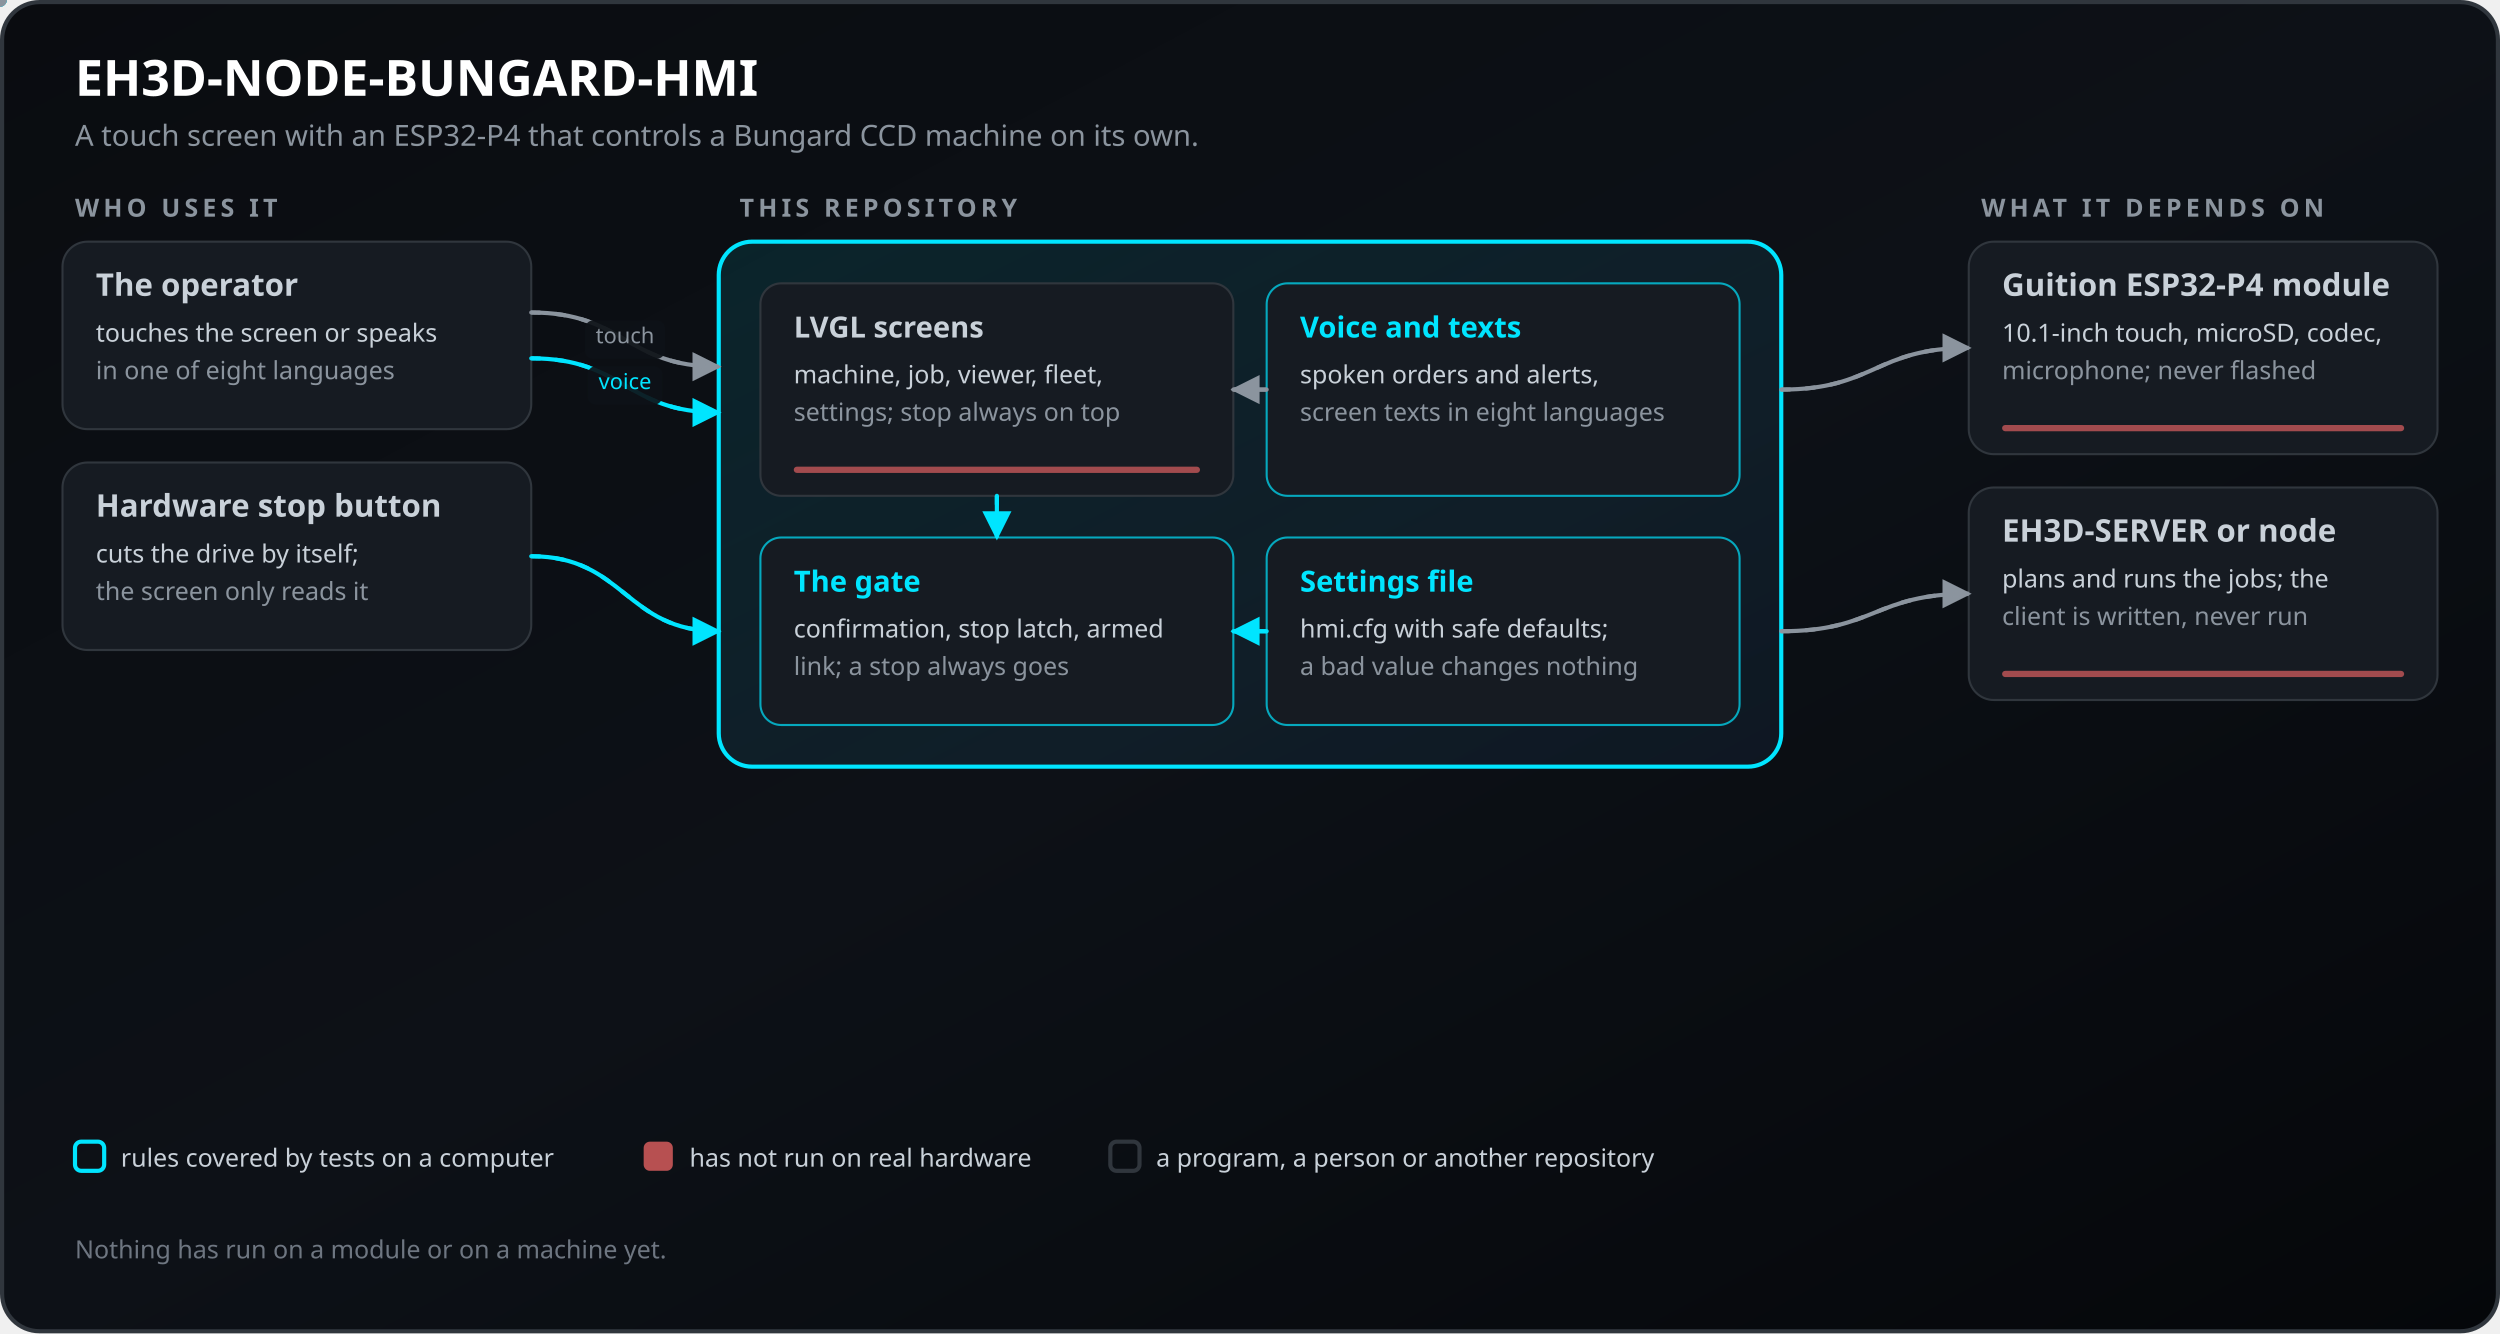
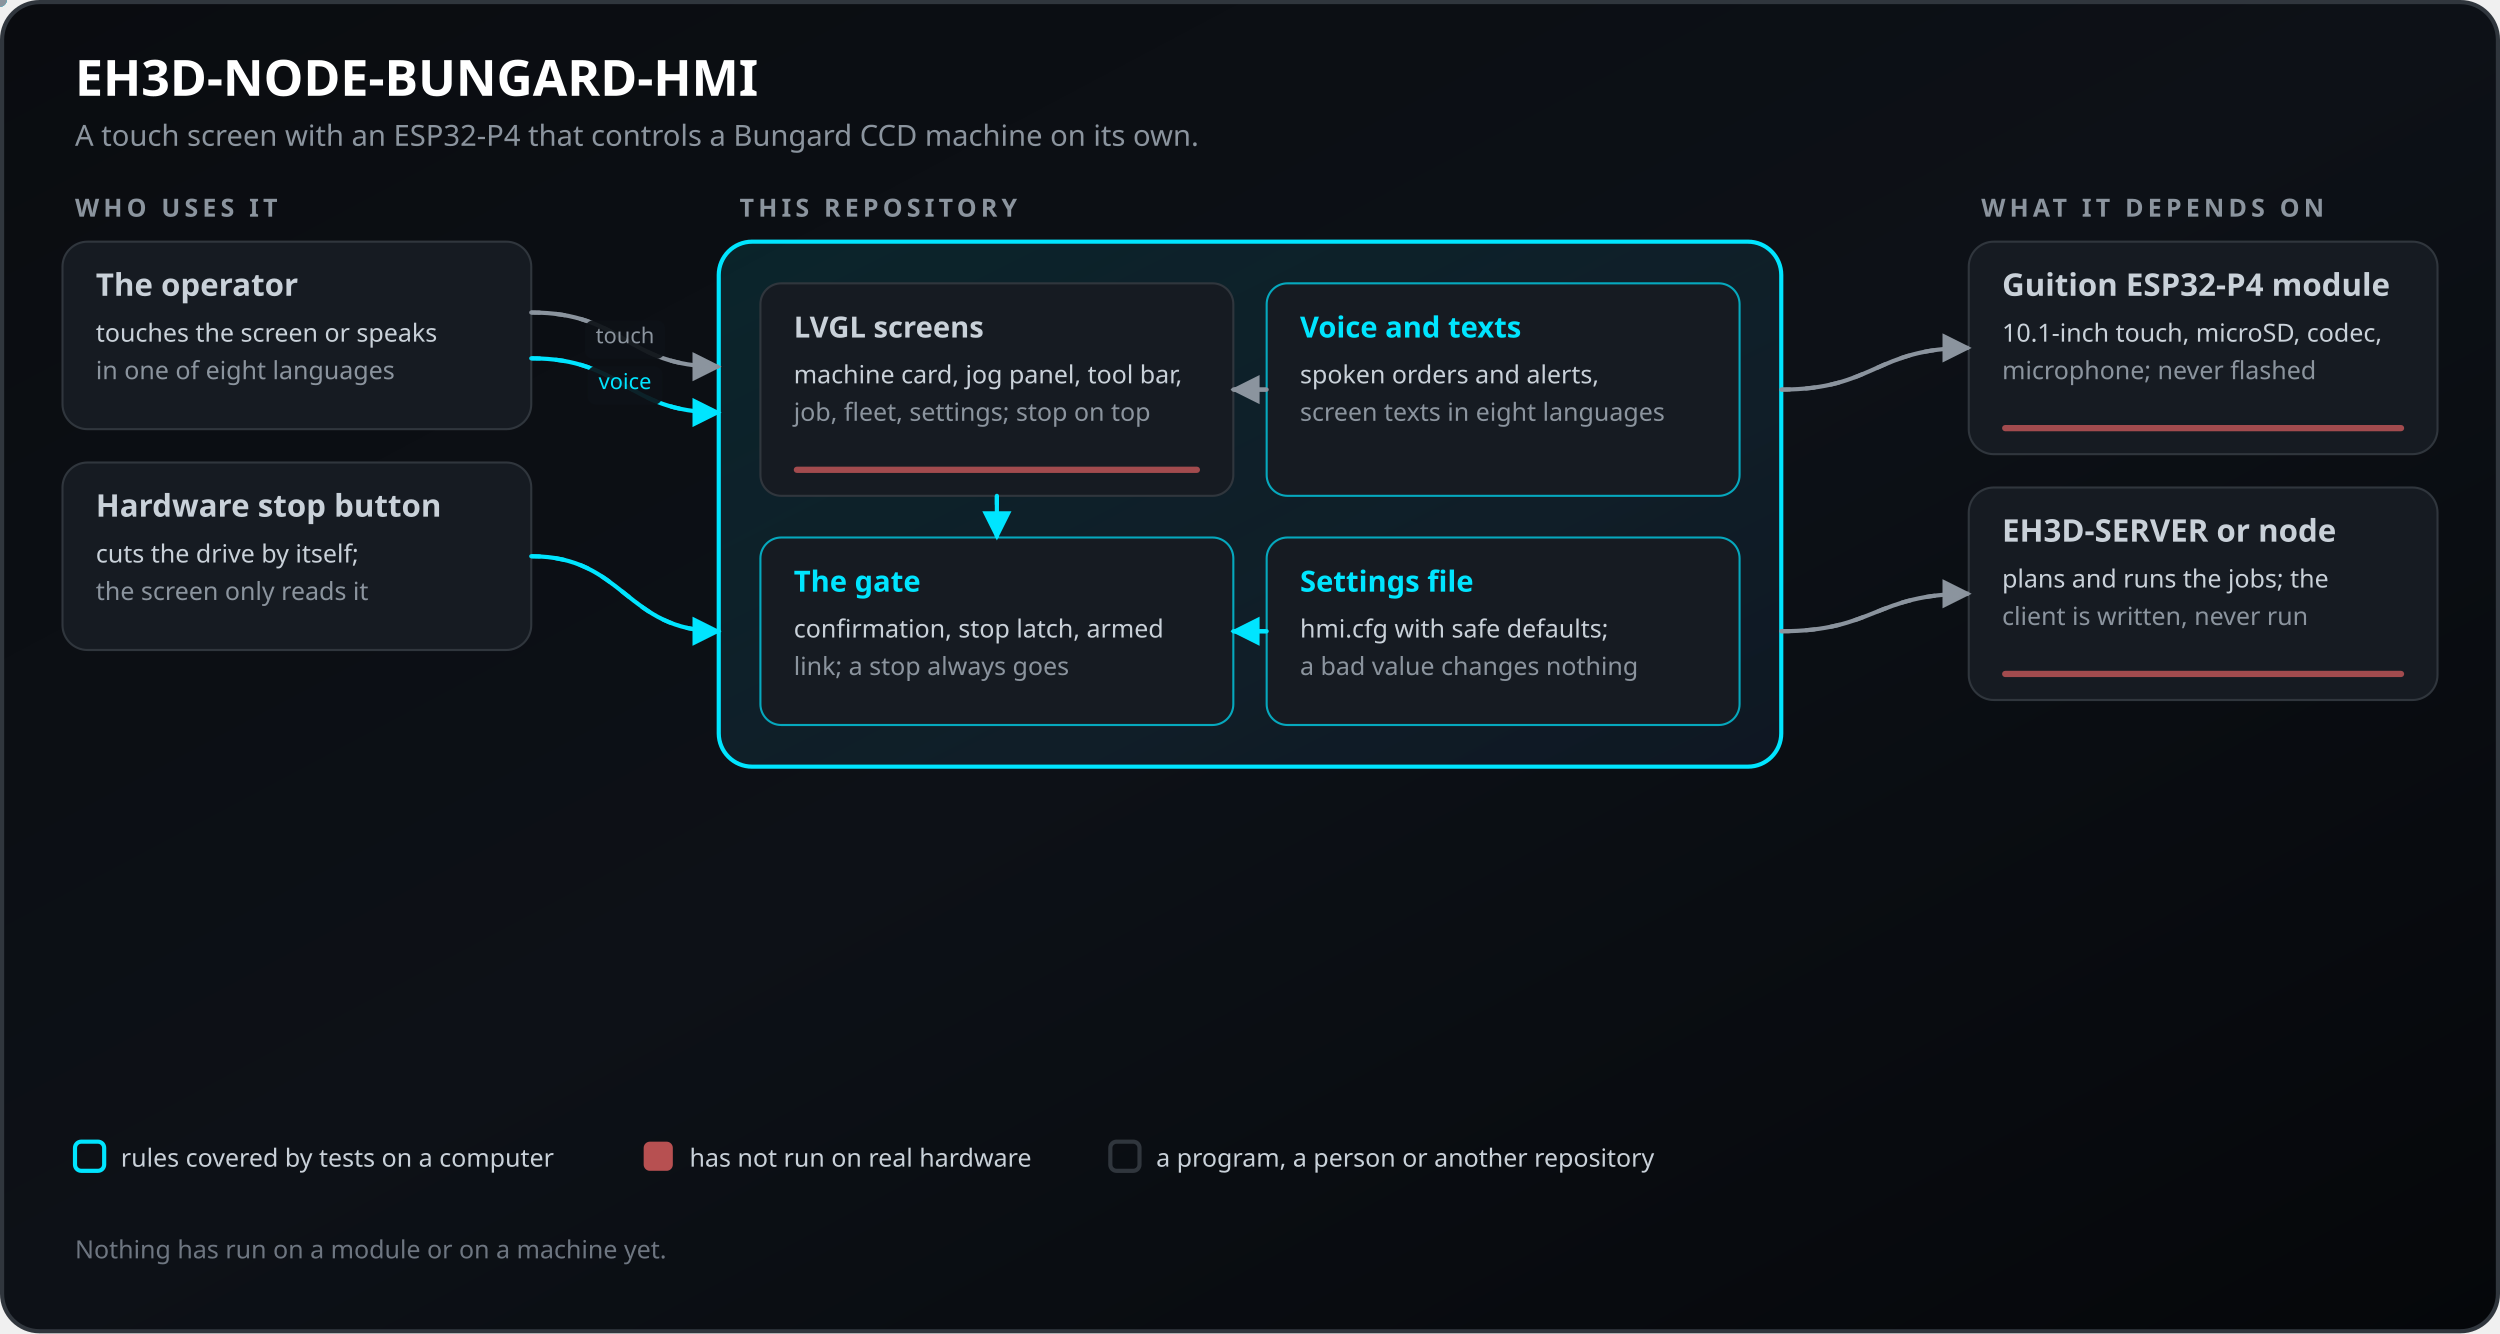
<svg xmlns="http://www.w3.org/2000/svg" viewBox="0 0 1200 640" width="1200" height="640" role="img" aria-labelledby="t d" font-family="'Segoe UI','Noto Sans','Noto Sans CJK SC','Microsoft YaHei','Yu Gothic','Helvetica Neue',Helvetica,Arial,sans-serif">
  <defs>
    <linearGradient id="bg" x1="0" y1="0" x2="1" y2="1">
      <stop offset="0" stop-color="#0A0C10" />
      <stop offset="0.5" stop-color="#0D1117" />
      <stop offset="1" stop-color="#05070A" />
    </linearGradient>
    <linearGradient id="card" x1="0" y1="0" x2="1" y2="1">
      <stop offset="0" stop-color="#121821" />
      <stop offset="1" stop-color="#0B0F15" />
    </linearGradient>
    <linearGradient id="line" x1="0" y1="0" x2="1" y2="0">
      <stop offset="0" stop-color="#00E5FF" />
      <stop offset="1" stop-color="#FF0055" />
    </linearGradient>
    <filter id="glow" x="-50%" y="-50%" width="200%" height="200%">
      <feGaussianBlur stdDeviation="3" result="b" />
      <feMerge>
        <feMergeNode in="b" />
        <feMergeNode in="SourceGraphic" />
      </feMerge>
    </filter>
    <linearGradient id="svc" x1="0" y1="0" x2="1" y2="1">
      <stop offset="0" stop-color="#00E5FF" stop-opacity="0.10" />
      <stop offset="1" stop-color="#4DA3FF" stop-opacity="0.06" />
    </linearGradient>
    <marker id="m00E5FF" viewBox="0 0 10 10" refX="9" refY="5" markerWidth="7" markerHeight="7" orient="auto-start-reverse">
      <path d="M0 0L10 5L0 10z" fill="#00E5FF" />
    </marker>
    <marker id="mC9D1D9" viewBox="0 0 10 10" refX="9" refY="5" markerWidth="7" markerHeight="7" orient="auto-start-reverse">
      <path d="M0 0L10 5L0 10z" fill="#C9D1D9" />
    </marker>
    <marker id="m30363D" viewBox="0 0 10 10" refX="9" refY="5" markerWidth="7" markerHeight="7" orient="auto-start-reverse">
      <path d="M0 0L10 5L0 10z" fill="#8B949E" />
    </marker>
  </defs>
  <rect x="1" y="1" width="1198" height="638" rx="18" fill="url(#bg)" stroke="#30363D" stroke-width="2" />
  <text x="36" y="46" font-family="'Segoe UI','Noto Sans','Noto Sans CJK SC','Microsoft YaHei','Yu Gothic','Helvetica Neue',Helvetica,Arial,sans-serif" font-size="24" font-weight="700" fill="#FFFFFF" text-anchor="start">EH3D-NODE-BUNGARD-HMI</text>
  <text x="36" y="70" font-family="'Segoe UI','Noto Sans','Noto Sans CJK SC','Microsoft YaHei','Yu Gothic','Helvetica Neue',Helvetica,Arial,sans-serif" font-size="14" font-weight="400" fill="#8B949E" text-anchor="start">A touch screen with an ESP32-P4 that controls a Bungard CCD machine on its own.</text>
  <text x="36" y="104" font-family="'Segoe UI','Noto Sans','Noto Sans CJK SC','Microsoft YaHei','Yu Gothic','Helvetica Neue',Helvetica,Arial,sans-serif" font-size="12" font-weight="700" fill="#8B949E" text-anchor="start" letter-spacing="2">WHO USES IT</text>
  <text x="355" y="104" font-family="'Segoe UI','Noto Sans','Noto Sans CJK SC','Microsoft YaHei','Yu Gothic','Helvetica Neue',Helvetica,Arial,sans-serif" font-size="12" font-weight="700" fill="#8B949E" text-anchor="start" letter-spacing="2">THIS REPOSITORY</text>
  <text x="951" y="104" font-family="'Segoe UI','Noto Sans','Noto Sans CJK SC','Microsoft YaHei','Yu Gothic','Helvetica Neue',Helvetica,Arial,sans-serif" font-size="12" font-weight="700" fill="#8B949E" text-anchor="start" letter-spacing="2">WHAT IT DEPENDS ON</text>
  <rect x="345" y="116" width="510" height="252" rx="16" fill="url(#svc)" stroke="#00E5FF" stroke-width="2">
    <animate attributeName="stroke-opacity" values="0.55;1;0.55" dur="4s" repeatCount="indefinite" />
  </rect>
  <rect x="30" y="116" width="225" height="90" rx="12" fill="#161B22" stroke="#30363D" stroke-width="1" />
  <text x="46" y="142" font-family="'Segoe UI','Noto Sans','Noto Sans CJK SC','Microsoft YaHei','Yu Gothic','Helvetica Neue',Helvetica,Arial,sans-serif" font-size="15" font-weight="700" fill="#C9D1D9" text-anchor="start">The operator</text>
  <text x="46" y="164" font-family="'Segoe UI','Noto Sans','Noto Sans CJK SC','Microsoft YaHei','Yu Gothic','Helvetica Neue',Helvetica,Arial,sans-serif" font-size="12" font-weight="400" fill="#C9D1D9" text-anchor="start">touches the screen or speaks</text>
  <text x="46" y="182" font-family="'Segoe UI','Noto Sans','Noto Sans CJK SC','Microsoft YaHei','Yu Gothic','Helvetica Neue',Helvetica,Arial,sans-serif" font-size="12" font-weight="400" fill="#8B949E" text-anchor="start">in one of eight languages</text>
  <rect x="30" y="222" width="225" height="90" rx="12" fill="#161B22" stroke="#30363D" stroke-width="1" />
  <text x="46" y="248" font-family="'Segoe UI','Noto Sans','Noto Sans CJK SC','Microsoft YaHei','Yu Gothic','Helvetica Neue',Helvetica,Arial,sans-serif" font-size="15" font-weight="700" fill="#C9D1D9" text-anchor="start">Hardware stop button</text>
  <text x="46" y="270" font-family="'Segoe UI','Noto Sans','Noto Sans CJK SC','Microsoft YaHei','Yu Gothic','Helvetica Neue',Helvetica,Arial,sans-serif" font-size="12" font-weight="400" fill="#C9D1D9" text-anchor="start">cuts the drive by itself;</text>
  <text x="46" y="288" font-family="'Segoe UI','Noto Sans','Noto Sans CJK SC','Microsoft YaHei','Yu Gothic','Helvetica Neue',Helvetica,Arial,sans-serif" font-size="12" font-weight="400" fill="#8B949E" text-anchor="start">the screen only reads it</text>
  <rect x="365" y="136" width="227" height="102" rx="10" fill="#161B22" stroke="#30363D" stroke-width="1">
    <animate attributeName="stroke-opacity" values="0.45;1;0.45;0.45" keyTimes="0;0.08;0.2;1" dur="6s" begin="0s" repeatCount="indefinite" />
    <animate attributeName="stroke-width" values="1;2.4;1;1" keyTimes="0;0.08;0.2;1" dur="6s" begin="0s" repeatCount="indefinite" />
  </rect>
  <text x="381" y="162" font-family="'Segoe UI','Noto Sans','Noto Sans CJK SC','Microsoft YaHei','Yu Gothic','Helvetica Neue',Helvetica,Arial,sans-serif" font-size="14" font-weight="700" fill="#C9D1D9" text-anchor="start">LVGL screens</text>
-   <text x="381" y="184" font-family="'Segoe UI','Noto Sans','Noto Sans CJK SC','Microsoft YaHei','Yu Gothic','Helvetica Neue',Helvetica,Arial,sans-serif" font-size="12" font-weight="400" fill="#C9D1D9" text-anchor="start">machine, job, viewer, fleet,</text>
-   <text x="381" y="202" font-family="'Segoe UI','Noto Sans','Noto Sans CJK SC','Microsoft YaHei','Yu Gothic','Helvetica Neue',Helvetica,Arial,sans-serif" font-size="12" font-weight="400" fill="#8B949E" text-anchor="start">settings; stop always on top</text>
+   <text x="381" y="184" font-family="'Segoe UI','Noto Sans','Noto Sans CJK SC','Microsoft YaHei','Yu Gothic','Helvetica Neue',Helvetica,Arial,sans-serif" font-size="12" font-weight="400" fill="#C9D1D9" text-anchor="start">machine card, jog panel, tool bar,</text>
+   <text x="381" y="202" font-family="'Segoe UI','Noto Sans','Noto Sans CJK SC','Microsoft YaHei','Yu Gothic','Helvetica Neue',Helvetica,Arial,sans-serif" font-size="12" font-weight="400" fill="#8B949E" text-anchor="start">job, fleet, settings; stop on top</text>
  <rect x="381" y="224" width="195" height="3" rx="1.5" fill="#FF6B6B" opacity="0.6">
    <animate attributeName="opacity" values="0.25;0.85;0.25" dur="2.8s" repeatCount="indefinite" />
  </rect>
  <rect x="608" y="136" width="227" height="102" rx="10" fill="#161B22" stroke="#00E5FF" stroke-width="1" stroke-opacity="0.7">
    <animate attributeName="stroke-opacity" values="0.45;1;0.45;0.45" keyTimes="0;0.08;0.2;1" dur="6s" begin="1s" repeatCount="indefinite" />
    <animate attributeName="stroke-width" values="1;2.4;1;1" keyTimes="0;0.08;0.2;1" dur="6s" begin="1s" repeatCount="indefinite" />
  </rect>
  <text x="624" y="162" font-family="'Segoe UI','Noto Sans','Noto Sans CJK SC','Microsoft YaHei','Yu Gothic','Helvetica Neue',Helvetica,Arial,sans-serif" font-size="14" font-weight="700" fill="#00E5FF" text-anchor="start">Voice and texts</text>
  <text x="624" y="184" font-family="'Segoe UI','Noto Sans','Noto Sans CJK SC','Microsoft YaHei','Yu Gothic','Helvetica Neue',Helvetica,Arial,sans-serif" font-size="12" font-weight="400" fill="#C9D1D9" text-anchor="start">spoken orders and alerts,</text>
  <text x="624" y="202" font-family="'Segoe UI','Noto Sans','Noto Sans CJK SC','Microsoft YaHei','Yu Gothic','Helvetica Neue',Helvetica,Arial,sans-serif" font-size="12" font-weight="400" fill="#8B949E" text-anchor="start">screen texts in eight languages</text>
  <rect x="365" y="258" width="227" height="90" rx="10" fill="#161B22" stroke="#00E5FF" stroke-width="1" stroke-opacity="0.7">
    <animate attributeName="stroke-opacity" values="0.45;1;0.45;0.45" keyTimes="0;0.08;0.2;1" dur="6s" begin="2s" repeatCount="indefinite" />
    <animate attributeName="stroke-width" values="1;2.4;1;1" keyTimes="0;0.08;0.2;1" dur="6s" begin="2s" repeatCount="indefinite" />
  </rect>
  <text x="381" y="284" font-family="'Segoe UI','Noto Sans','Noto Sans CJK SC','Microsoft YaHei','Yu Gothic','Helvetica Neue',Helvetica,Arial,sans-serif" font-size="14" font-weight="700" fill="#00E5FF" text-anchor="start">The gate</text>
  <text x="381" y="306" font-family="'Segoe UI','Noto Sans','Noto Sans CJK SC','Microsoft YaHei','Yu Gothic','Helvetica Neue',Helvetica,Arial,sans-serif" font-size="12" font-weight="400" fill="#C9D1D9" text-anchor="start">confirmation, stop latch, armed</text>
  <text x="381" y="324" font-family="'Segoe UI','Noto Sans','Noto Sans CJK SC','Microsoft YaHei','Yu Gothic','Helvetica Neue',Helvetica,Arial,sans-serif" font-size="12" font-weight="400" fill="#8B949E" text-anchor="start">link; a stop always goes</text>
  <rect x="608" y="258" width="227" height="90" rx="10" fill="#161B22" stroke="#00E5FF" stroke-width="1" stroke-opacity="0.7">
    <animate attributeName="stroke-opacity" values="0.45;1;0.45;0.45" keyTimes="0;0.08;0.2;1" dur="6s" begin="3s" repeatCount="indefinite" />
    <animate attributeName="stroke-width" values="1;2.4;1;1" keyTimes="0;0.08;0.2;1" dur="6s" begin="3s" repeatCount="indefinite" />
  </rect>
  <text x="624" y="284" font-family="'Segoe UI','Noto Sans','Noto Sans CJK SC','Microsoft YaHei','Yu Gothic','Helvetica Neue',Helvetica,Arial,sans-serif" font-size="14" font-weight="700" fill="#00E5FF" text-anchor="start">Settings file</text>
  <text x="624" y="306" font-family="'Segoe UI','Noto Sans','Noto Sans CJK SC','Microsoft YaHei','Yu Gothic','Helvetica Neue',Helvetica,Arial,sans-serif" font-size="12" font-weight="400" fill="#C9D1D9" text-anchor="start">hmi.cfg with safe defaults;</text>
  <text x="624" y="324" font-family="'Segoe UI','Noto Sans','Noto Sans CJK SC','Microsoft YaHei','Yu Gothic','Helvetica Neue',Helvetica,Arial,sans-serif" font-size="12" font-weight="400" fill="#8B949E" text-anchor="start">a bad value changes nothing</text>
  <rect x="945" y="116" width="225" height="102" rx="12" fill="#161B22" stroke="#30363D" stroke-width="1" />
  <text x="961" y="142" font-family="'Segoe UI','Noto Sans','Noto Sans CJK SC','Microsoft YaHei','Yu Gothic','Helvetica Neue',Helvetica,Arial,sans-serif" font-size="15" font-weight="700" fill="#C9D1D9" text-anchor="start">Guition ESP32-P4 module</text>
  <text x="961" y="164" font-family="'Segoe UI','Noto Sans','Noto Sans CJK SC','Microsoft YaHei','Yu Gothic','Helvetica Neue',Helvetica,Arial,sans-serif" font-size="12" font-weight="400" fill="#C9D1D9" text-anchor="start">10.1-inch touch, microSD, codec,</text>
  <text x="961" y="182" font-family="'Segoe UI','Noto Sans','Noto Sans CJK SC','Microsoft YaHei','Yu Gothic','Helvetica Neue',Helvetica,Arial,sans-serif" font-size="12" font-weight="400" fill="#8B949E" text-anchor="start">microphone; never flashed</text>
  <rect x="961" y="204" width="193" height="3" rx="1.5" fill="#FF6B6B" opacity="0.6">
    <animate attributeName="opacity" values="0.25;0.85;0.25" dur="2.8s" repeatCount="indefinite" />
  </rect>
  <rect x="945" y="234" width="225" height="102" rx="12" fill="#161B22" stroke="#30363D" stroke-width="1" />
  <text x="961" y="260" font-family="'Segoe UI','Noto Sans','Noto Sans CJK SC','Microsoft YaHei','Yu Gothic','Helvetica Neue',Helvetica,Arial,sans-serif" font-size="15" font-weight="700" fill="#C9D1D9" text-anchor="start">EH3D-SERVER or node</text>
  <text x="961" y="282" font-family="'Segoe UI','Noto Sans','Noto Sans CJK SC','Microsoft YaHei','Yu Gothic','Helvetica Neue',Helvetica,Arial,sans-serif" font-size="12" font-weight="400" fill="#C9D1D9" text-anchor="start">plans and runs the jobs; the</text>
  <text x="961" y="300" font-family="'Segoe UI','Noto Sans','Noto Sans CJK SC','Microsoft YaHei','Yu Gothic','Helvetica Neue',Helvetica,Arial,sans-serif" font-size="12" font-weight="400" fill="#8B949E" text-anchor="start">client is written, never run</text>
  <rect x="961" y="322" width="193" height="3" rx="1.5" fill="#FF6B6B" opacity="0.6">
    <animate attributeName="opacity" values="0.25;0.85;0.25" dur="2.8s" repeatCount="indefinite" />
  </rect>
  <path id="p0" d="M255 150 C300 150 300 176 345 176" stroke="#8B949E" stroke-width="2" fill="none" marker-end="url(#m30363D)" />
  <path d="M255 150 C300 150 300 176 345 176" stroke="#8B949E" stroke-width="2" fill="none" stroke-linecap="round" stroke-dasharray="4 8" opacity="0.95">
    <animate attributeName="stroke-dashoffset" from="0" to="-24" dur="1.2s" repeatCount="indefinite" />
  </path>
  <circle r="3.2" fill="#8B949E">
    <animateMotion dur="1.8s" begin="0.00s" repeatCount="indefinite">
      <mpath href="#p0" />
    </animateMotion>
    <animate attributeName="opacity" values="0;1;1;0" keyTimes="0;0.15;0.85;1" dur="1.8s" begin="0.00s" repeatCount="indefinite" />
  </circle>
  <path id="p1" d="M255 172 C300 172 300 198 345 198" stroke="#00E5FF" stroke-width="2" fill="none" marker-end="url(#m00E5FF)" />
  <path d="M255 172 C300 172 300 198 345 198" stroke="#00E5FF" stroke-width="2" fill="none" stroke-linecap="round" stroke-dasharray="4 8" opacity="0.95">
    <animate attributeName="stroke-dashoffset" from="0" to="-24" dur="1.2s" repeatCount="indefinite" />
  </path>
  <circle r="3.2" fill="#00E5FF">
    <animateMotion dur="1.8s" begin="0.35s" repeatCount="indefinite">
      <mpath href="#p1" />
    </animateMotion>
    <animate attributeName="opacity" values="0;1;1;0" keyTimes="0;0.15;0.85;1" dur="1.8s" begin="0.35s" repeatCount="indefinite" />
  </circle>
  <path id="p2" d="M255 267 C300 267 300 303 345 303" stroke="#00E5FF" stroke-width="2" fill="none" marker-end="url(#m00E5FF)" />
  <path d="M255 267 C300 267 300 303 345 303" stroke="#00E5FF" stroke-width="2" fill="none" stroke-linecap="round" stroke-dasharray="4 8" opacity="0.95">
    <animate attributeName="stroke-dashoffset" from="0" to="-24" dur="1.2s" repeatCount="indefinite" />
  </path>
  <circle r="3.2" fill="#00E5FF">
    <animateMotion dur="1.8s" begin="0.70s" repeatCount="indefinite">
      <mpath href="#p2" />
    </animateMotion>
    <animate attributeName="opacity" values="0;1;1;0" keyTimes="0;0.15;0.85;1" dur="1.8s" begin="0.70s" repeatCount="indefinite" />
  </circle>
  <path id="p3" d="M478.5 238 V258" stroke="#00E5FF" stroke-width="2" fill="none" marker-end="url(#m00E5FF)" />
  <path d="M478.5 238 V258" stroke="#00E5FF" stroke-width="2" fill="none" stroke-linecap="round" stroke-dasharray="4 8" opacity="0.95">
    <animate attributeName="stroke-dashoffset" from="0" to="-24" dur="1.2s" repeatCount="indefinite" />
  </path>
  <circle r="3.2" fill="#00E5FF">
    <animateMotion dur="1.8s" begin="1.05s" repeatCount="indefinite">
      <mpath href="#p3" />
    </animateMotion>
    <animate attributeName="opacity" values="0;1;1;0" keyTimes="0;0.15;0.85;1" dur="1.8s" begin="1.05s" repeatCount="indefinite" />
  </circle>
  <path id="p4" d="M608 187 H592" stroke="#8B949E" stroke-width="2" fill="none" marker-end="url(#m30363D)" />
  <path d="M608 187 H592" stroke="#8B949E" stroke-width="2" fill="none" stroke-linecap="round" stroke-dasharray="4 8" opacity="0.95">
    <animate attributeName="stroke-dashoffset" from="0" to="-24" dur="1.2s" repeatCount="indefinite" />
  </path>
  <circle r="3.2" fill="#8B949E">
    <animateMotion dur="1.8s" begin="1.40s" repeatCount="indefinite">
      <mpath href="#p4" />
    </animateMotion>
    <animate attributeName="opacity" values="0;1;1;0" keyTimes="0;0.15;0.85;1" dur="1.8s" begin="1.40s" repeatCount="indefinite" />
  </circle>
  <path id="p5" d="M608 303 H592" stroke="#00E5FF" stroke-width="2" fill="none" marker-end="url(#m00E5FF)" />
  <path d="M608 303 H592" stroke="#00E5FF" stroke-width="2" fill="none" stroke-linecap="round" stroke-dasharray="4 8" opacity="0.95">
    <animate attributeName="stroke-dashoffset" from="0" to="-24" dur="1.2s" repeatCount="indefinite" />
  </path>
  <circle r="3.2" fill="#00E5FF">
    <animateMotion dur="1.8s" begin="1.75s" repeatCount="indefinite">
      <mpath href="#p5" />
    </animateMotion>
    <animate attributeName="opacity" values="0;1;1;0" keyTimes="0;0.15;0.85;1" dur="1.8s" begin="1.75s" repeatCount="indefinite" />
  </circle>
  <path id="p6" d="M855 187 C900 187 900 167 945 167" stroke="#8B949E" stroke-width="2" fill="none" marker-end="url(#m30363D)" />
  <path d="M855 187 C900 187 900 167 945 167" stroke="#8B949E" stroke-width="2" fill="none" stroke-linecap="round" stroke-dasharray="4 8" opacity="0.95">
    <animate attributeName="stroke-dashoffset" from="0" to="-24" dur="1.2s" repeatCount="indefinite" />
  </path>
  <circle r="3.2" fill="#8B949E">
    <animateMotion dur="1.8s" begin="2.10s" repeatCount="indefinite">
      <mpath href="#p6" />
    </animateMotion>
    <animate attributeName="opacity" values="0;1;1;0" keyTimes="0;0.15;0.85;1" dur="1.8s" begin="2.10s" repeatCount="indefinite" />
  </circle>
  <path id="p7" d="M855 303 C900 303 900 285 945 285" stroke="#8B949E" stroke-width="2" fill="none" marker-end="url(#m30363D)" />
  <path d="M855 303 C900 303 900 285 945 285" stroke="#8B949E" stroke-width="2" fill="none" stroke-linecap="round" stroke-dasharray="4 8" opacity="0.95">
    <animate attributeName="stroke-dashoffset" from="0" to="-24" dur="1.2s" repeatCount="indefinite" />
  </path>
  <circle r="3.2" fill="#8B949E">
    <animateMotion dur="1.8s" begin="2.45s" repeatCount="indefinite">
      <mpath href="#p7" />
    </animateMotion>
    <animate attributeName="opacity" values="0;1;1;0" keyTimes="0;0.15;0.85;1" dur="1.8s" begin="2.45s" repeatCount="indefinite" />
  </circle>
  <rect x="280.825" y="153.75" width="38.35" height="18.5" rx="4" fill="#0D1117" opacity="0.92" />
  <text x="300" y="164.75" font-family="'Segoe UI','Noto Sans','Noto Sans CJK SC','Microsoft YaHei','Yu Gothic','Helvetica Neue',Helvetica,Arial,sans-serif" font-size="10.5" font-weight="400" fill="#8B949E" text-anchor="middle">touch</text>
  <rect x="282.085" y="175.75" width="35.83" height="18.5" rx="4" fill="#0D1117" opacity="0.92" />
  <text x="300" y="186.75" font-family="'Segoe UI','Noto Sans','Noto Sans CJK SC','Microsoft YaHei','Yu Gothic','Helvetica Neue',Helvetica,Arial,sans-serif" font-size="10.5" font-weight="400" fill="#00E5FF" text-anchor="middle">voice</text>
  <rect x="36" y="548" width="14" height="14" rx="3" fill="none" stroke="#00E5FF" stroke-width="2" />
  <text x="58" y="560" font-family="'Segoe UI','Noto Sans','Noto Sans CJK SC','Microsoft YaHei','Yu Gothic','Helvetica Neue',Helvetica,Arial,sans-serif" font-size="12" font-weight="400" fill="#C9D1D9" text-anchor="start">rules covered by tests on a computer</text>
  <rect x="308.96" y="548" width="14" height="14" rx="3" fill="#FF6B6B" opacity="0.7" />
  <text x="330.96" y="560" font-family="'Segoe UI','Noto Sans','Noto Sans CJK SC','Microsoft YaHei','Yu Gothic','Helvetica Neue',Helvetica,Arial,sans-serif" font-size="12" font-weight="400" fill="#C9D1D9" text-anchor="start">has not run on real hardware</text>
  <rect x="532.96" y="548" width="14" height="14" rx="3" fill="none" stroke="#30363D" stroke-width="2" />
  <text x="554.96" y="560" font-family="'Segoe UI','Noto Sans','Noto Sans CJK SC','Microsoft YaHei','Yu Gothic','Helvetica Neue',Helvetica,Arial,sans-serif" font-size="12" font-weight="400" fill="#C9D1D9" text-anchor="start">a program, a person or another repository</text>
  <text x="36" y="604" font-family="'Segoe UI','Noto Sans','Noto Sans CJK SC','Microsoft YaHei','Yu Gothic','Helvetica Neue',Helvetica,Arial,sans-serif" font-size="12" font-weight="400" fill="#6E7681" text-anchor="start">Nothing has run on a module or on a machine yet.</text>
</svg>
